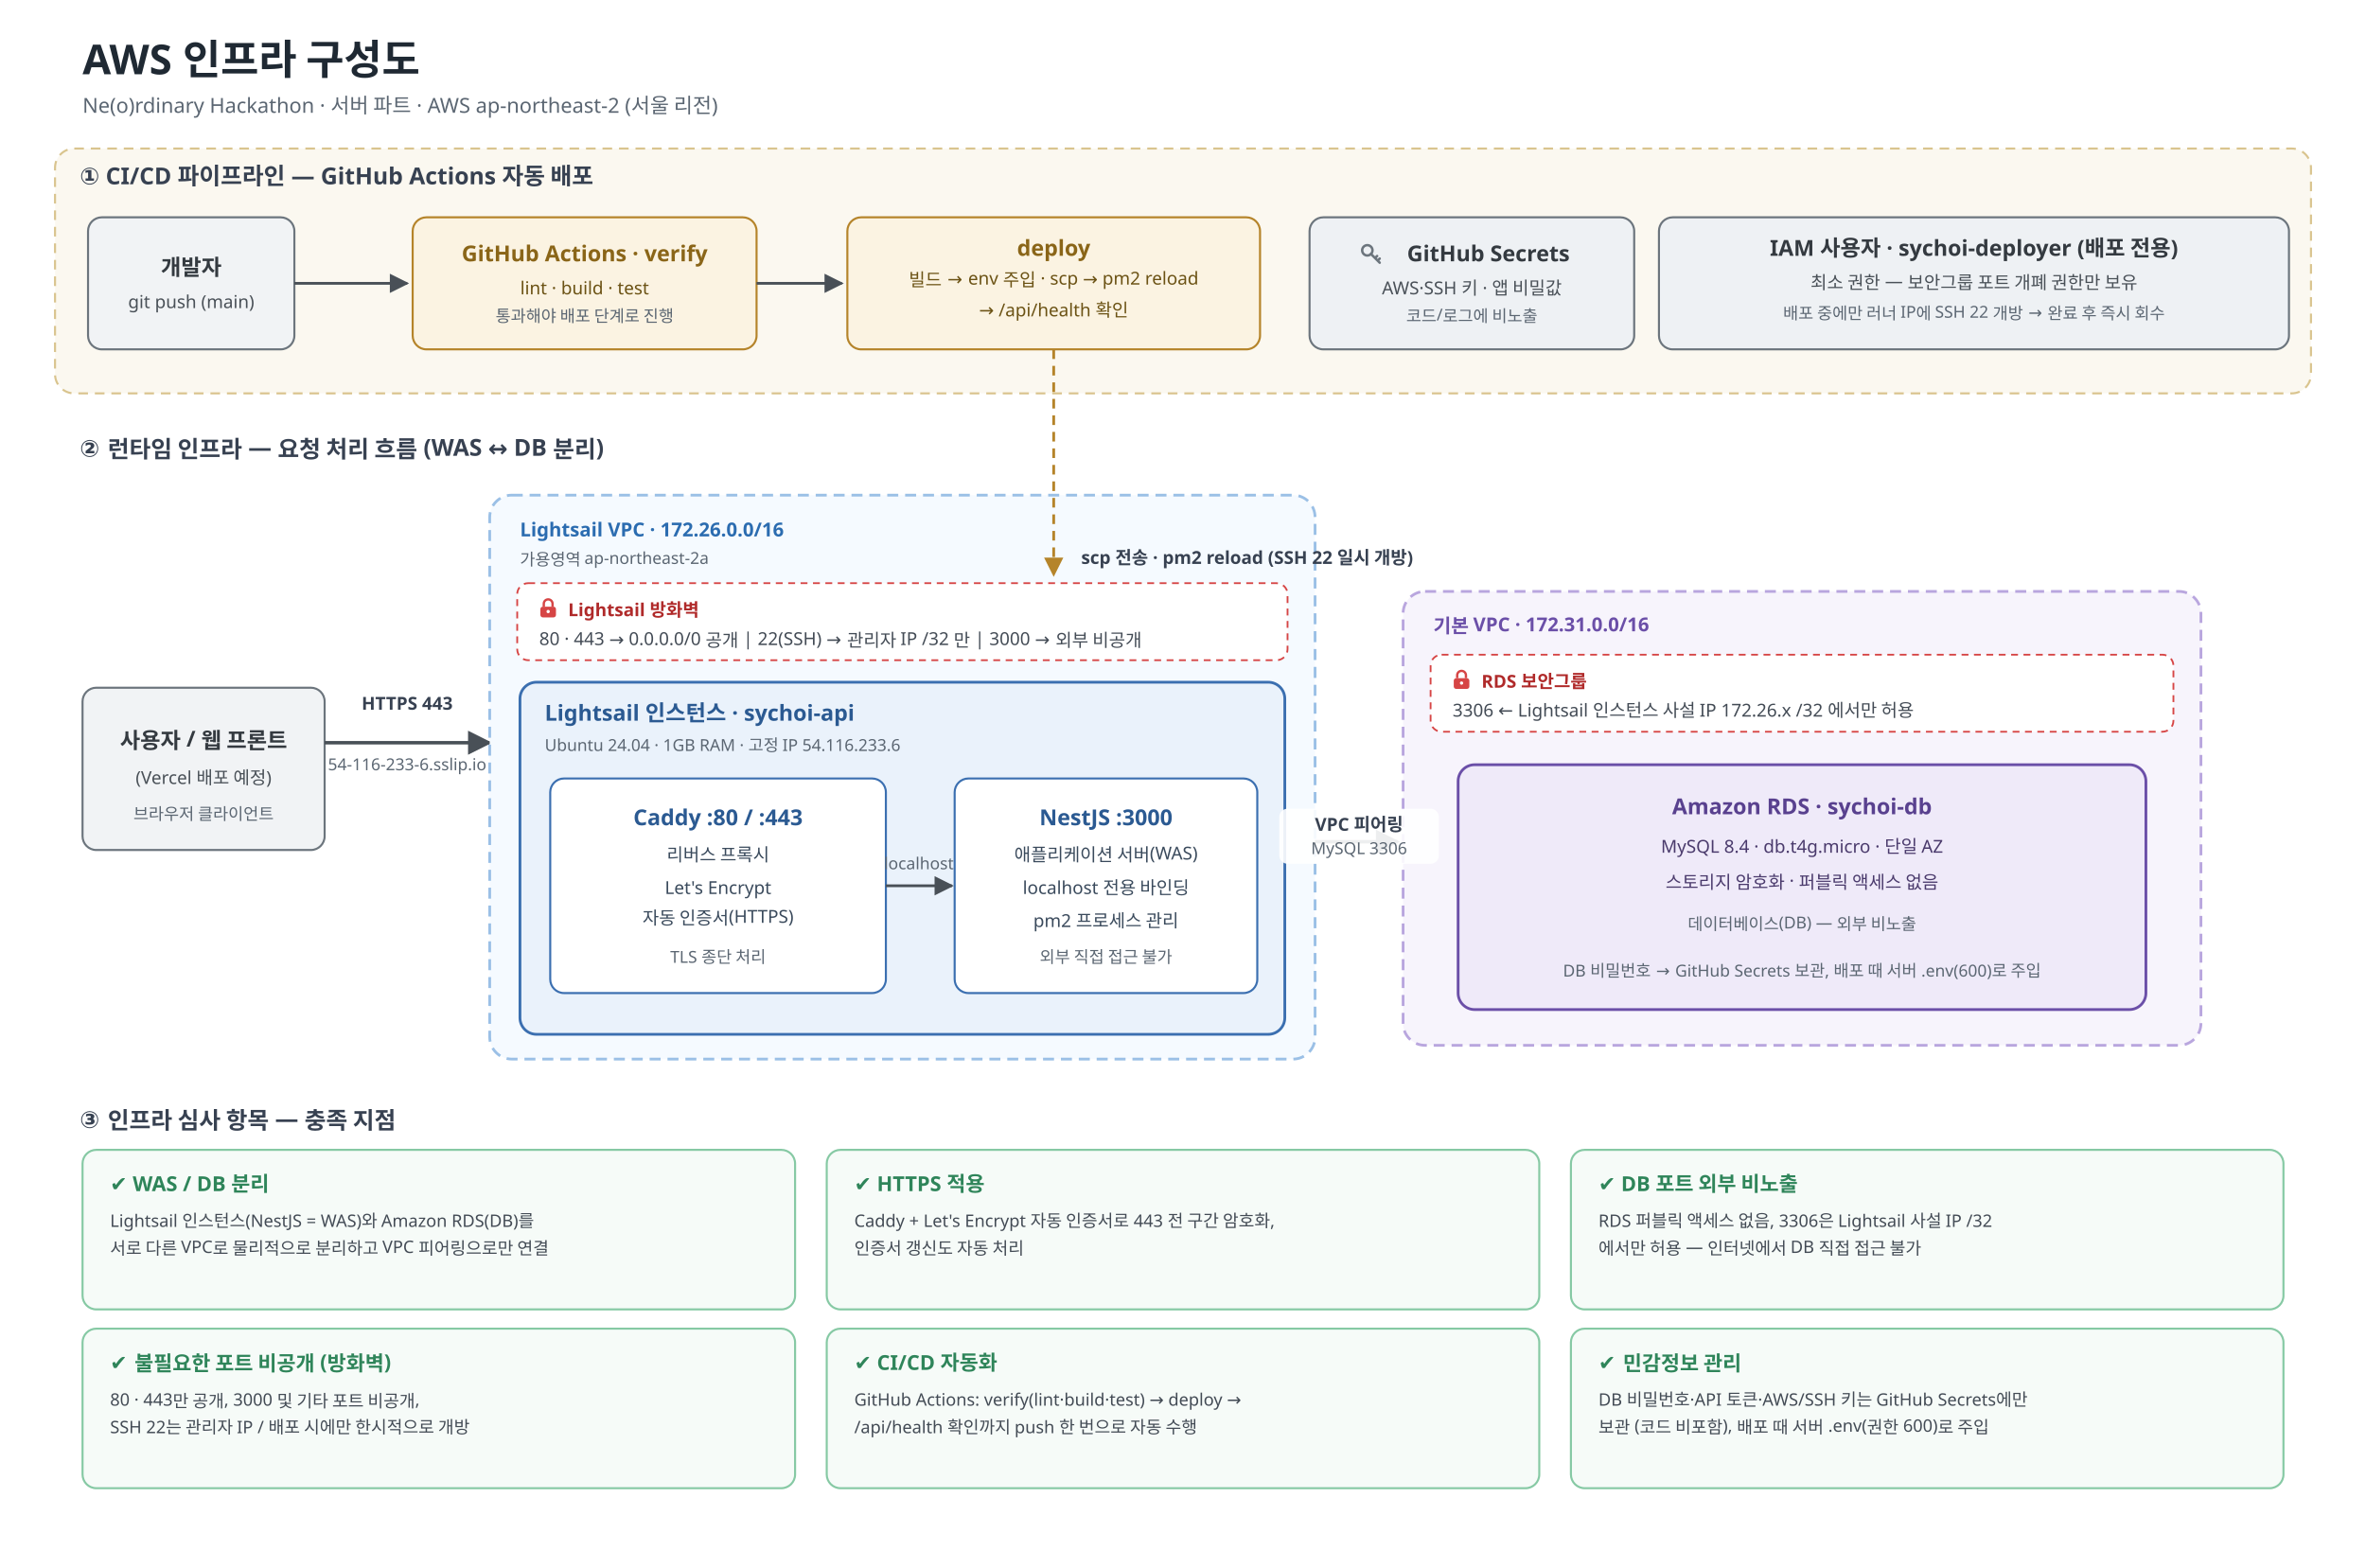
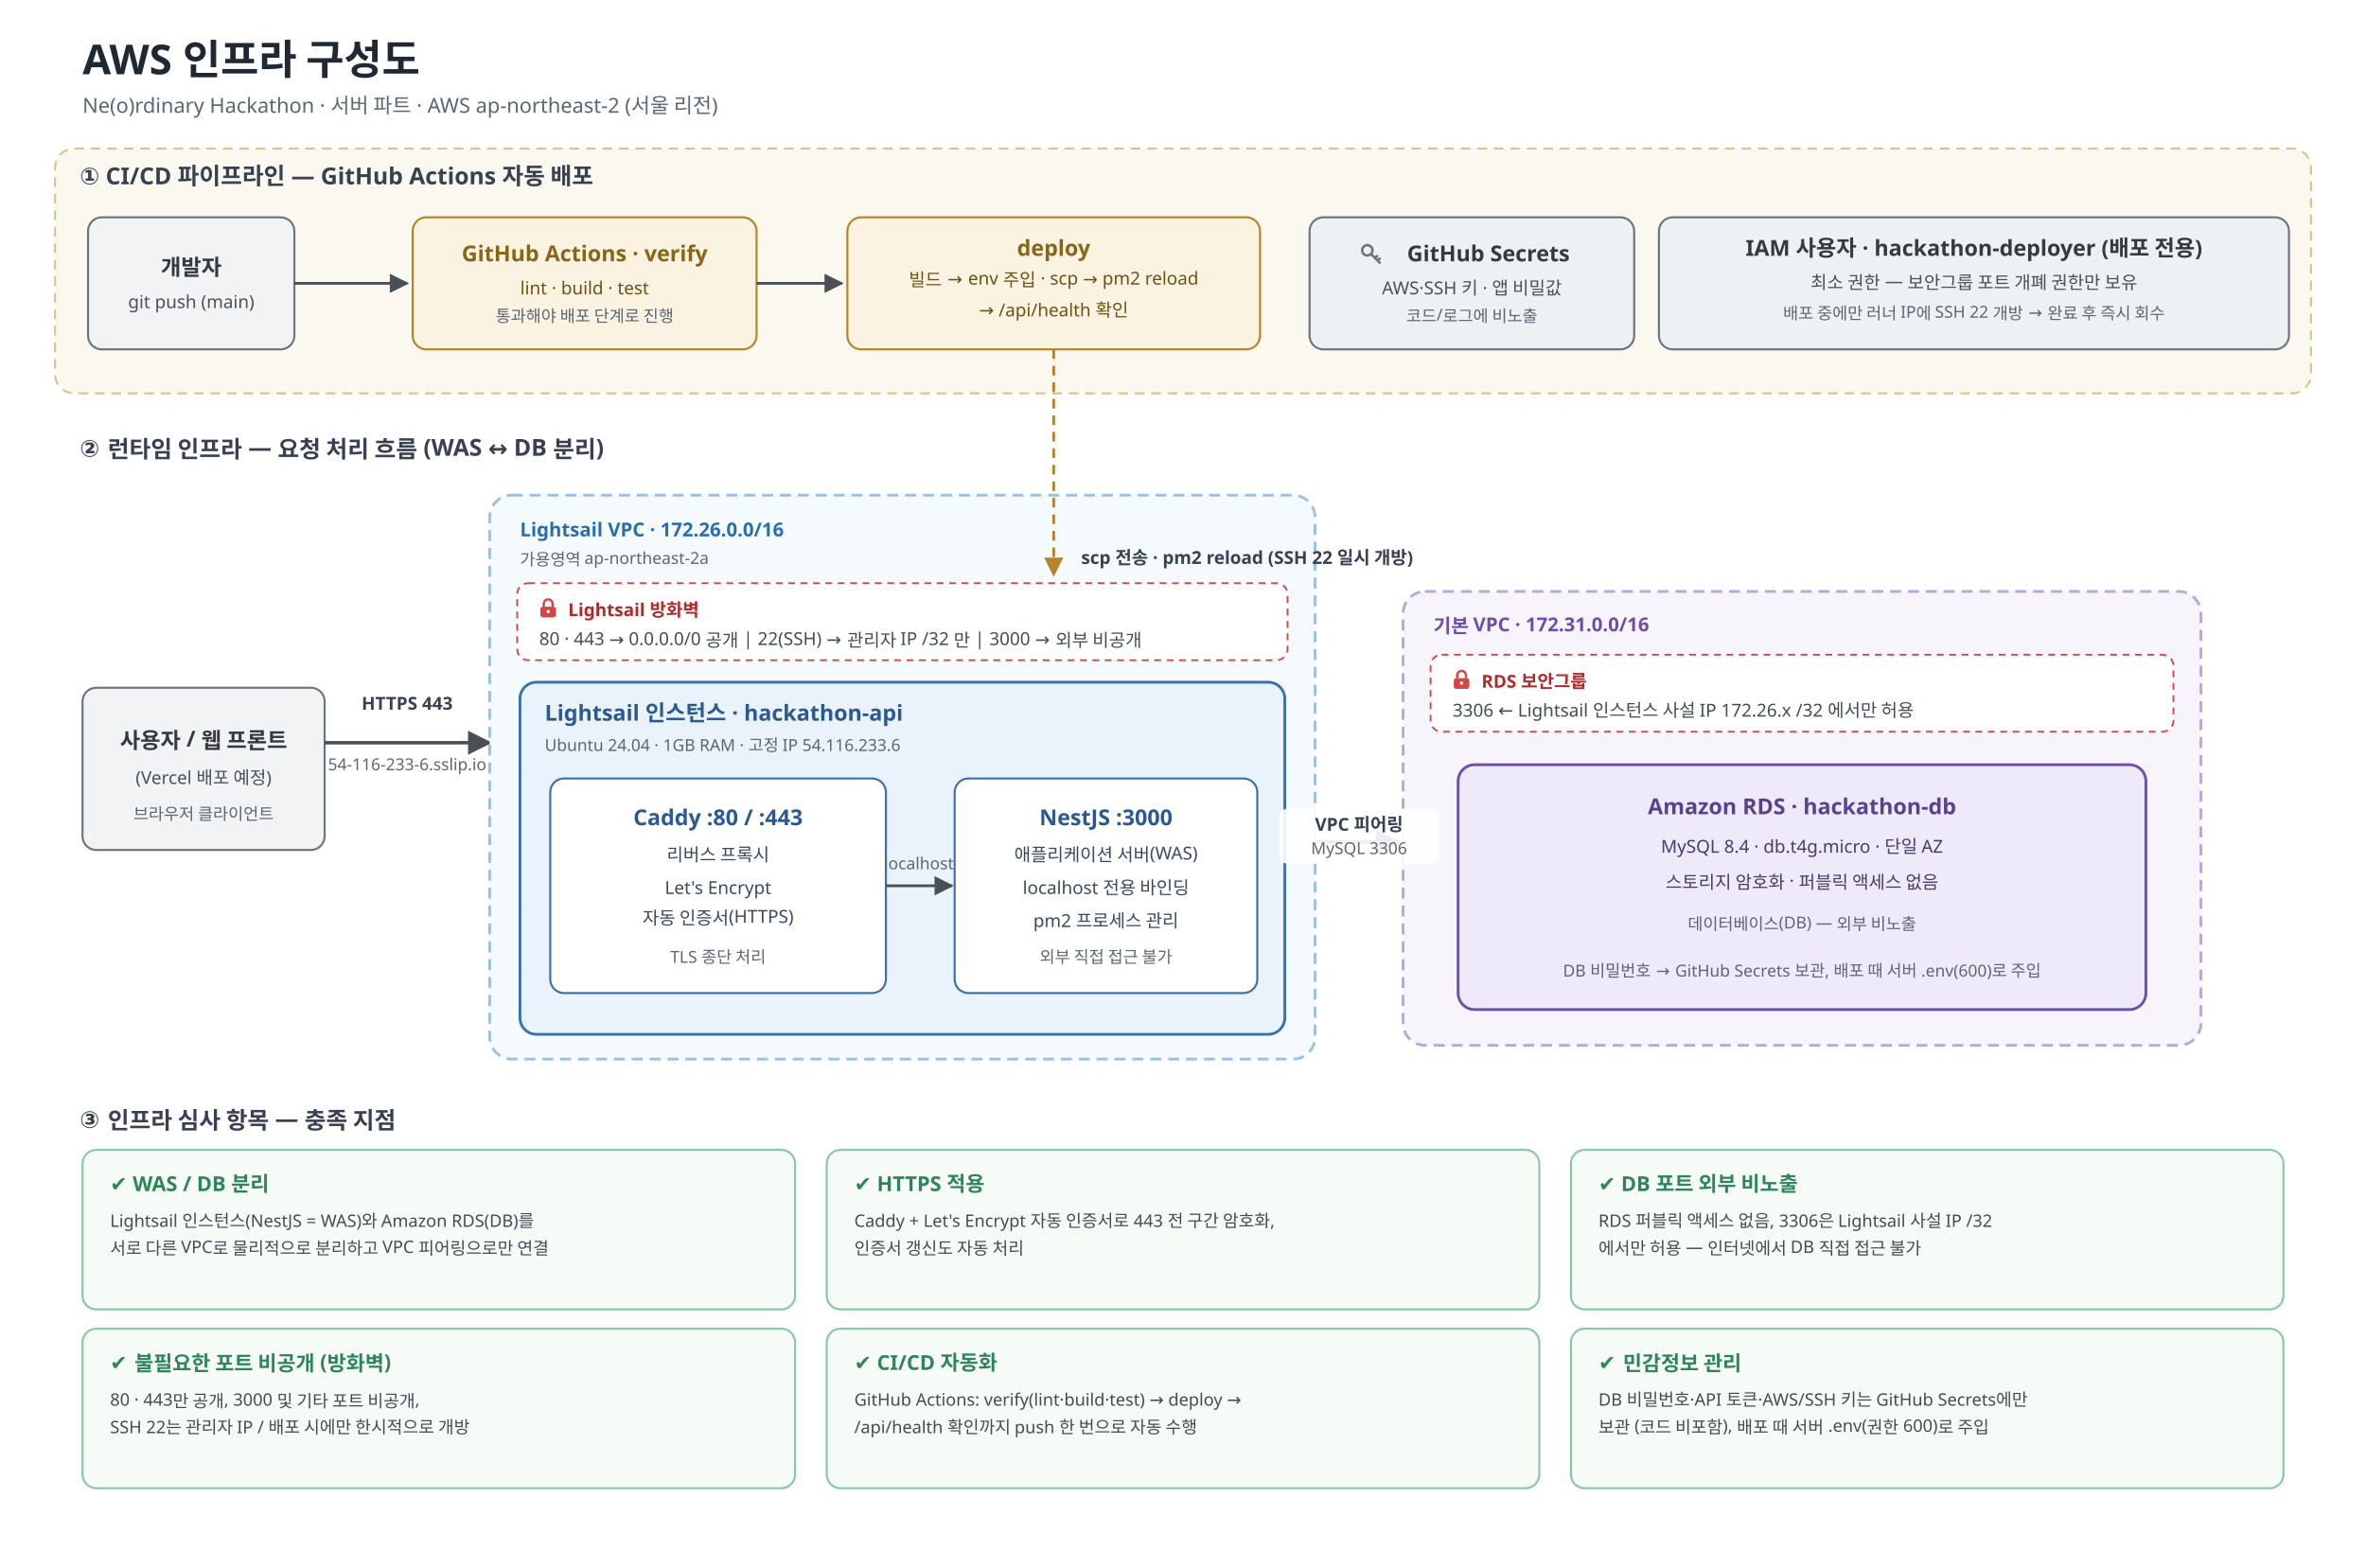
<svg xmlns="http://www.w3.org/2000/svg" width="1720" height="1140" viewBox="0 0 1720 1140" font-family="'Apple SD Gothic Neo','Noto Sans KR','Malgun Gothic','Pretendard',sans-serif">
  <defs>
    <marker id="arrow" viewBox="0 0 10 10" refX="9" refY="5" markerWidth="7" markerHeight="7" orient="auto-start-reverse">
      <path d="M0,0 L10,5 L0,10 z" fill="#495057" />
    </marker>
    <marker id="arrowDash" viewBox="0 0 10 10" refX="9" refY="5" markerWidth="7" markerHeight="7" orient="auto-start-reverse">
      <path d="M0,0 L10,5 L0,10 z" fill="#B5842A" />
    </marker>
    <style>
      .ttl{font-size:30px;font-weight:700;fill:#1f2933}
      .sub{font-size:15px;fill:#5b6672}
      .sect{font-size:17px;font-weight:700;fill:#374151}
      .bxttl{font-size:16px;font-weight:700}
      .bx{font-size:13px}
      .sm{font-size:12px;fill:#5b6672}
      .lbl{font-size:13px;font-weight:600;fill:#374151}
      .lblbg{fill:#ffffff;opacity:0.9}
      .zone{font-size:14px;font-weight:700}
      .badgeT{font-size:15px;font-weight:700;fill:#1f2933}
      .badgeD{font-size:12.5px;fill:#434b55}
      .chk{font-size:15px;font-weight:700;fill:#2f855a}
    </style>
    <symbol id="lock" viewBox="0 0 24 24">
      <rect x="4" y="10" width="16" height="11" rx="2.5" fill="#D64545" />
      <path d="M7.5 10 V7 a4.5 4.5 0 0 1 9 0 V10" fill="none" stroke="#D64545" stroke-width="2.4" />
      <circle cx="12" cy="15" r="1.7" fill="#ffffff" />
    </symbol>
    <symbol id="key" viewBox="0 0 24 24">
      <circle cx="8" cy="8" r="5" fill="none" stroke="#6C757D" stroke-width="2.4" />
      <path d="M11.5 11.5 L20 20 M18 18 l2 -2 M15.5 15.5 l2 -2" stroke="#6C757D" stroke-width="2.4" fill="none" stroke-linecap="round" />
    </symbol>
  </defs>
  <rect x="0" y="0" width="1720" height="1140" fill="#ffffff" />
  <text x="60" y="54" class="ttl">AWS 인프라 구성도</text>
  <text x="60" y="82" class="sub">Ne(o)rdinary Hackathon · 서버 파트 · AWS ap-northeast-2 (서울 리전)</text>
  <rect x="40" y="108" width="1640" height="178" rx="14" fill="#FBF8F0" stroke="#D9C48E" stroke-width="1.5" stroke-dasharray="7 5" />
  <text x="58" y="134" class="sect">① CI/CD 파이프라인 — GitHub Actions 자동 배포</text>
  <rect x="64" y="158" width="150" height="96" rx="10" fill="#F1F3F5" stroke="#6C757D" stroke-width="1.5" />
  <text x="139" y="200" text-anchor="middle" class="bxttl" fill="#343a40">개발자</text>
  <text x="139" y="224" text-anchor="middle" class="bx" fill="#495057">git push (main)</text>
  <line x1="214" y1="206" x2="296" y2="206" stroke="#495057" stroke-width="2" marker-end="url(#arrow)" />
  <rect x="300" y="158" width="250" height="96" rx="10" fill="#FBF3E2" stroke="#B5842A" stroke-width="1.5" />
  <text x="425" y="190" text-anchor="middle" class="bxttl" fill="#8a6518">GitHub Actions · verify</text>
  <text x="425" y="214" text-anchor="middle" class="bx" fill="#6b5214">lint · build · test</text>
  <text x="425" y="234" text-anchor="middle" class="sm">통과해야 배포 단계로 진행</text>
  <line x1="550" y1="206" x2="612" y2="206" stroke="#495057" stroke-width="2" marker-end="url(#arrow)" />
  <rect x="616" y="158" width="300" height="96" rx="10" fill="#FBF3E2" stroke="#B5842A" stroke-width="1.5" />
  <text x="766" y="186" text-anchor="middle" class="bxttl" fill="#8a6518">deploy</text>
  <text x="766" y="208" text-anchor="middle" class="bx" fill="#6b5214">빌드 → env 주입 · scp → pm2 reload</text>
  <text x="766" y="230" text-anchor="middle" class="bx" fill="#6b5214">→ /api/health 확인</text>
  <rect x="952" y="158" width="236" height="96" rx="10" fill="#EEF1F4" stroke="#6C757D" stroke-width="1.5" />
  <use href="#key" x="988" y="176" width="18" height="18" />
  <text x="1082" y="190" text-anchor="middle" class="bxttl" fill="#343a40">GitHub Secrets</text>
  <text x="1070" y="214" text-anchor="middle" class="bx" fill="#495057">AWS·SSH 키 · 앱 비밀값</text>
  <text x="1070" y="234" text-anchor="middle" class="sm">코드/로그에 비노출</text>
  <rect x="1206" y="158" width="458" height="96" rx="10" fill="#EEF1F4" stroke="#6C757D" stroke-width="1.5" />
-   <text x="1435" y="186" text-anchor="middle" class="bxttl" fill="#343a40">IAM 사용자 · sychoi-deployer (배포 전용)</text>
+   <text x="1435" y="186" text-anchor="middle" class="bxttl" fill="#343a40">IAM 사용자 · hackathon-deployer (배포 전용)</text>
  <text x="1435" y="210" text-anchor="middle" class="bx" fill="#495057">최소 권한 — 보안그룹 포트 개폐 권한만 보유</text>
  <text x="1435" y="232" text-anchor="middle" class="sm">배포 중에만 러너 IP에 SSH 22 개방 → 완료 후 즉시 회수</text>
  <text x="58" y="332" class="sect">② 런타임 인프라 — 요청 처리 흐름 (WAS ↔ DB 분리)</text>
  <rect x="60" y="500" width="176" height="118" rx="10" fill="#F1F3F5" stroke="#6C757D" stroke-width="1.5" />
  <text x="148" y="544" text-anchor="middle" class="bxttl" fill="#343a40">사용자 / 웹 프론트</text>
  <text x="148" y="570" text-anchor="middle" class="bx" fill="#495057">(Vercel 배포 예정)</text>
  <text x="148" y="596" text-anchor="middle" class="sm">브라우저 클라이언트</text>
  <line x1="236" y1="540" x2="356" y2="540" stroke="#495057" stroke-width="2.5" marker-end="url(#arrow)" />
  <rect x="244" y="500" width="104" height="22" class="lblbg" />
  <text x="296" y="516" text-anchor="middle" class="lbl">HTTPS 443</text>
  <text x="296" y="560" text-anchor="middle" class="sm">54-116-233-6.sslip.io</text>
  <rect x="356" y="360" width="600" height="410" rx="16" fill="#F5FAFF" stroke="#9BC0E6" stroke-width="2" stroke-dasharray="8 5" />
  <text x="378" y="390" class="zone" fill="#2b6cb0">Lightsail VPC · 172.26.0.0/16</text>
  <text x="378" y="411" class="sm" fill="#4a7bb0">가용영역 ap-northeast-2a</text>
  <rect x="376" y="424" width="560" height="56" rx="8" fill="#ffffff" stroke="#D64545" stroke-width="1.3" stroke-dasharray="5 4" />
  <use href="#lock" x="390" y="434" width="17" height="17" />
  <text x="413" y="448" class="bx" fill="#b02a2a" font-weight="700">Lightsail 방화벽</text>
  <text x="392" y="469" class="bx" fill="#434b55">80 · 443 → 0.0.0.0/0 공개   |   22(SSH) → 관리자 IP /32 만   |   3000 → 외부 비공개</text>
  <rect x="378" y="496" width="556" height="256" rx="12" fill="#EAF2FB" stroke="#3B6FB0" stroke-width="2" />
-   <text x="396" y="524" class="bxttl" fill="#2b5a92">Lightsail 인스턴스 · sychoi-api</text>
+   <text x="396" y="524" class="bxttl" fill="#2b5a92">Lightsail 인스턴스 · hackathon-api</text>
  <text x="396" y="546" class="sm" fill="#4a6c92">Ubuntu 24.04 · 1GB RAM · 고정 IP 54.116.233.6</text>
  <rect x="400" y="566" width="244" height="156" rx="10" fill="#ffffff" stroke="#3B6FB0" stroke-width="1.5" />
  <text x="522" y="600" text-anchor="middle" class="bxttl" fill="#2b5a92">Caddy  :80 / :443</text>
  <text x="522" y="626" text-anchor="middle" class="bx" fill="#3a4a5c">리버스 프록시</text>
  <text x="522" y="650" text-anchor="middle" class="bx" fill="#3a4a5c">Let's Encrypt</text>
  <text x="522" y="672" text-anchor="middle" class="bx" fill="#3a4a5c">자동 인증서(HTTPS)</text>
  <text x="522" y="700" text-anchor="middle" class="sm">TLS 종단 처리</text>
  <line x1="644" y1="644" x2="692" y2="644" stroke="#495057" stroke-width="2" marker-end="url(#arrow)" />
  <text x="668" y="632" text-anchor="middle" class="sm">localhost</text>
  <rect x="694" y="566" width="220" height="156" rx="10" fill="#ffffff" stroke="#3B6FB0" stroke-width="1.5" />
  <text x="804" y="600" text-anchor="middle" class="bxttl" fill="#2b5a92">NestJS  :3000</text>
  <text x="804" y="626" text-anchor="middle" class="bx" fill="#3a4a5c">애플리케이션 서버(WAS)</text>
  <text x="804" y="650" text-anchor="middle" class="bx" fill="#3a4a5c">localhost 전용 바인딩</text>
  <text x="804" y="674" text-anchor="middle" class="bx" fill="#3a4a5c">pm2 프로세스 관리</text>
  <text x="804" y="700" text-anchor="middle" class="sm">외부 직접 접근 불가</text>
  <line x1="956" y1="612" x2="1016" y2="612" stroke="#495057" stroke-width="2.5" marker-end="url(#arrow)" />
  <rect x="1020" y="430" width="580" height="330" rx="16" fill="#F7F4FC" stroke="#B9A6DE" stroke-width="2" stroke-dasharray="8 5" />
  <text x="1042" y="460" class="zone" fill="#6b4fa8">기본 VPC · 172.31.0.0/16</text>
  <rect x="1040" y="476" width="540" height="56" rx="8" fill="#ffffff" stroke="#D64545" stroke-width="1.3" stroke-dasharray="5 4" />
  <use href="#lock" x="1054" y="486" width="17" height="17" />
  <text x="1077" y="500" class="bx" fill="#b02a2a" font-weight="700">RDS 보안그룹</text>
  <text x="1056" y="521" class="bx" fill="#434b55">3306 ← Lightsail 인스턴스 사설 IP 172.26.x /32 에서만 허용</text>
  <rect x="1060" y="556" width="500" height="178" rx="12" fill="#EFEAF9" stroke="#6B4FA8" stroke-width="2" />
-   <text x="1310" y="592" text-anchor="middle" class="bxttl" fill="#59418f">Amazon RDS · sychoi-db</text>
+   <text x="1310" y="592" text-anchor="middle" class="bxttl" fill="#59418f">Amazon RDS · hackathon-db</text>
  <text x="1310" y="620" text-anchor="middle" class="bx" fill="#4a3a6c">MySQL 8.4 · db.t4g.micro · 단일 AZ</text>
  <text x="1310" y="646" text-anchor="middle" class="bx" fill="#4a3a6c">스토리지 암호화 · 퍼블릭 액세스 없음</text>
  <text x="1310" y="676" text-anchor="middle" class="sm">데이터베이스(DB) — 외부 비노출</text>
  <text x="1310" y="710" text-anchor="middle" class="sm">DB 비밀번호 → GitHub Secrets 보관, 배포 때 서버 .env(600)로 주입</text>
  <rect x="930" y="588" width="116" height="40" rx="6" class="lblbg" />
  <text x="988" y="604" text-anchor="middle" class="lbl">VPC 피어링</text>
  <text x="988" y="621" text-anchor="middle" class="sm">MySQL 3306</text>
  <path d="M766,254 L766,418" fill="none" stroke="#B5842A" stroke-width="2" stroke-dasharray="7 5" marker-end="url(#arrowDash)" />
  <text x="786" y="410" class="lbl" fill="#8a6518">scp 전송 · pm2 reload (SSH 22 일시 개방)</text>
  <text x="58" y="820" class="sect">③ 인프라 심사 항목 — 충족 지점</text>
  <rect x="60" y="836" width="518" height="116" rx="10" fill="#F6FBF8" stroke="#86C9A4" stroke-width="1.5" />
  <text x="80" y="866" class="chk">✔ WAS / DB 분리</text>
  <text x="80" y="892" class="badgeD">Lightsail 인스턴스(NestJS = WAS)와 Amazon RDS(DB)를</text>
  <text x="80" y="912" class="badgeD">서로 다른 VPC로 물리적으로 분리하고 VPC 피어링으로만 연결</text>
  <rect x="601" y="836" width="518" height="116" rx="10" fill="#F6FBF8" stroke="#86C9A4" stroke-width="1.5" />
  <text x="621" y="866" class="chk">✔ HTTPS 적용</text>
  <text x="621" y="892" class="badgeD">Caddy + Let's Encrypt 자동 인증서로 443 전 구간 암호화,</text>
  <text x="621" y="912" class="badgeD">인증서 갱신도 자동 처리</text>
  <rect x="1142" y="836" width="518" height="116" rx="10" fill="#F6FBF8" stroke="#86C9A4" stroke-width="1.5" />
  <text x="1162" y="866" class="chk">✔ DB 포트 외부 비노출</text>
  <text x="1162" y="892" class="badgeD">RDS 퍼블릭 액세스 없음, 3306은 Lightsail 사설 IP /32</text>
  <text x="1162" y="912" class="badgeD">에서만 허용 — 인터넷에서 DB 직접 접근 불가</text>
  <rect x="60" y="966" width="518" height="116" rx="10" fill="#F6FBF8" stroke="#86C9A4" stroke-width="1.5" />
  <text x="80" y="996" class="chk">✔ 불필요한 포트 비공개 (방화벽)</text>
  <text x="80" y="1022" class="badgeD">80 · 443만 공개, 3000 및 기타 포트 비공개,</text>
  <text x="80" y="1042" class="badgeD">SSH 22는 관리자 IP / 배포 시에만 한시적으로 개방</text>
  <rect x="601" y="966" width="518" height="116" rx="10" fill="#F6FBF8" stroke="#86C9A4" stroke-width="1.5" />
  <text x="621" y="996" class="chk">✔ CI/CD 자동화</text>
  <text x="621" y="1022" class="badgeD">GitHub Actions: verify(lint·build·test) → deploy →</text>
  <text x="621" y="1042" class="badgeD">/api/health 확인까지 push 한 번으로 자동 수행</text>
  <rect x="1142" y="966" width="518" height="116" rx="10" fill="#F6FBF8" stroke="#86C9A4" stroke-width="1.5" />
  <text x="1162" y="996" class="chk">✔ 민감정보 관리</text>
  <text x="1162" y="1022" class="badgeD">DB 비밀번호·API 토큰·AWS/SSH 키는 GitHub Secrets에만</text>
  <text x="1162" y="1042" class="badgeD">보관 (코드 비포함), 배포 때 서버 .env(권한 600)로 주입</text>
</svg>
